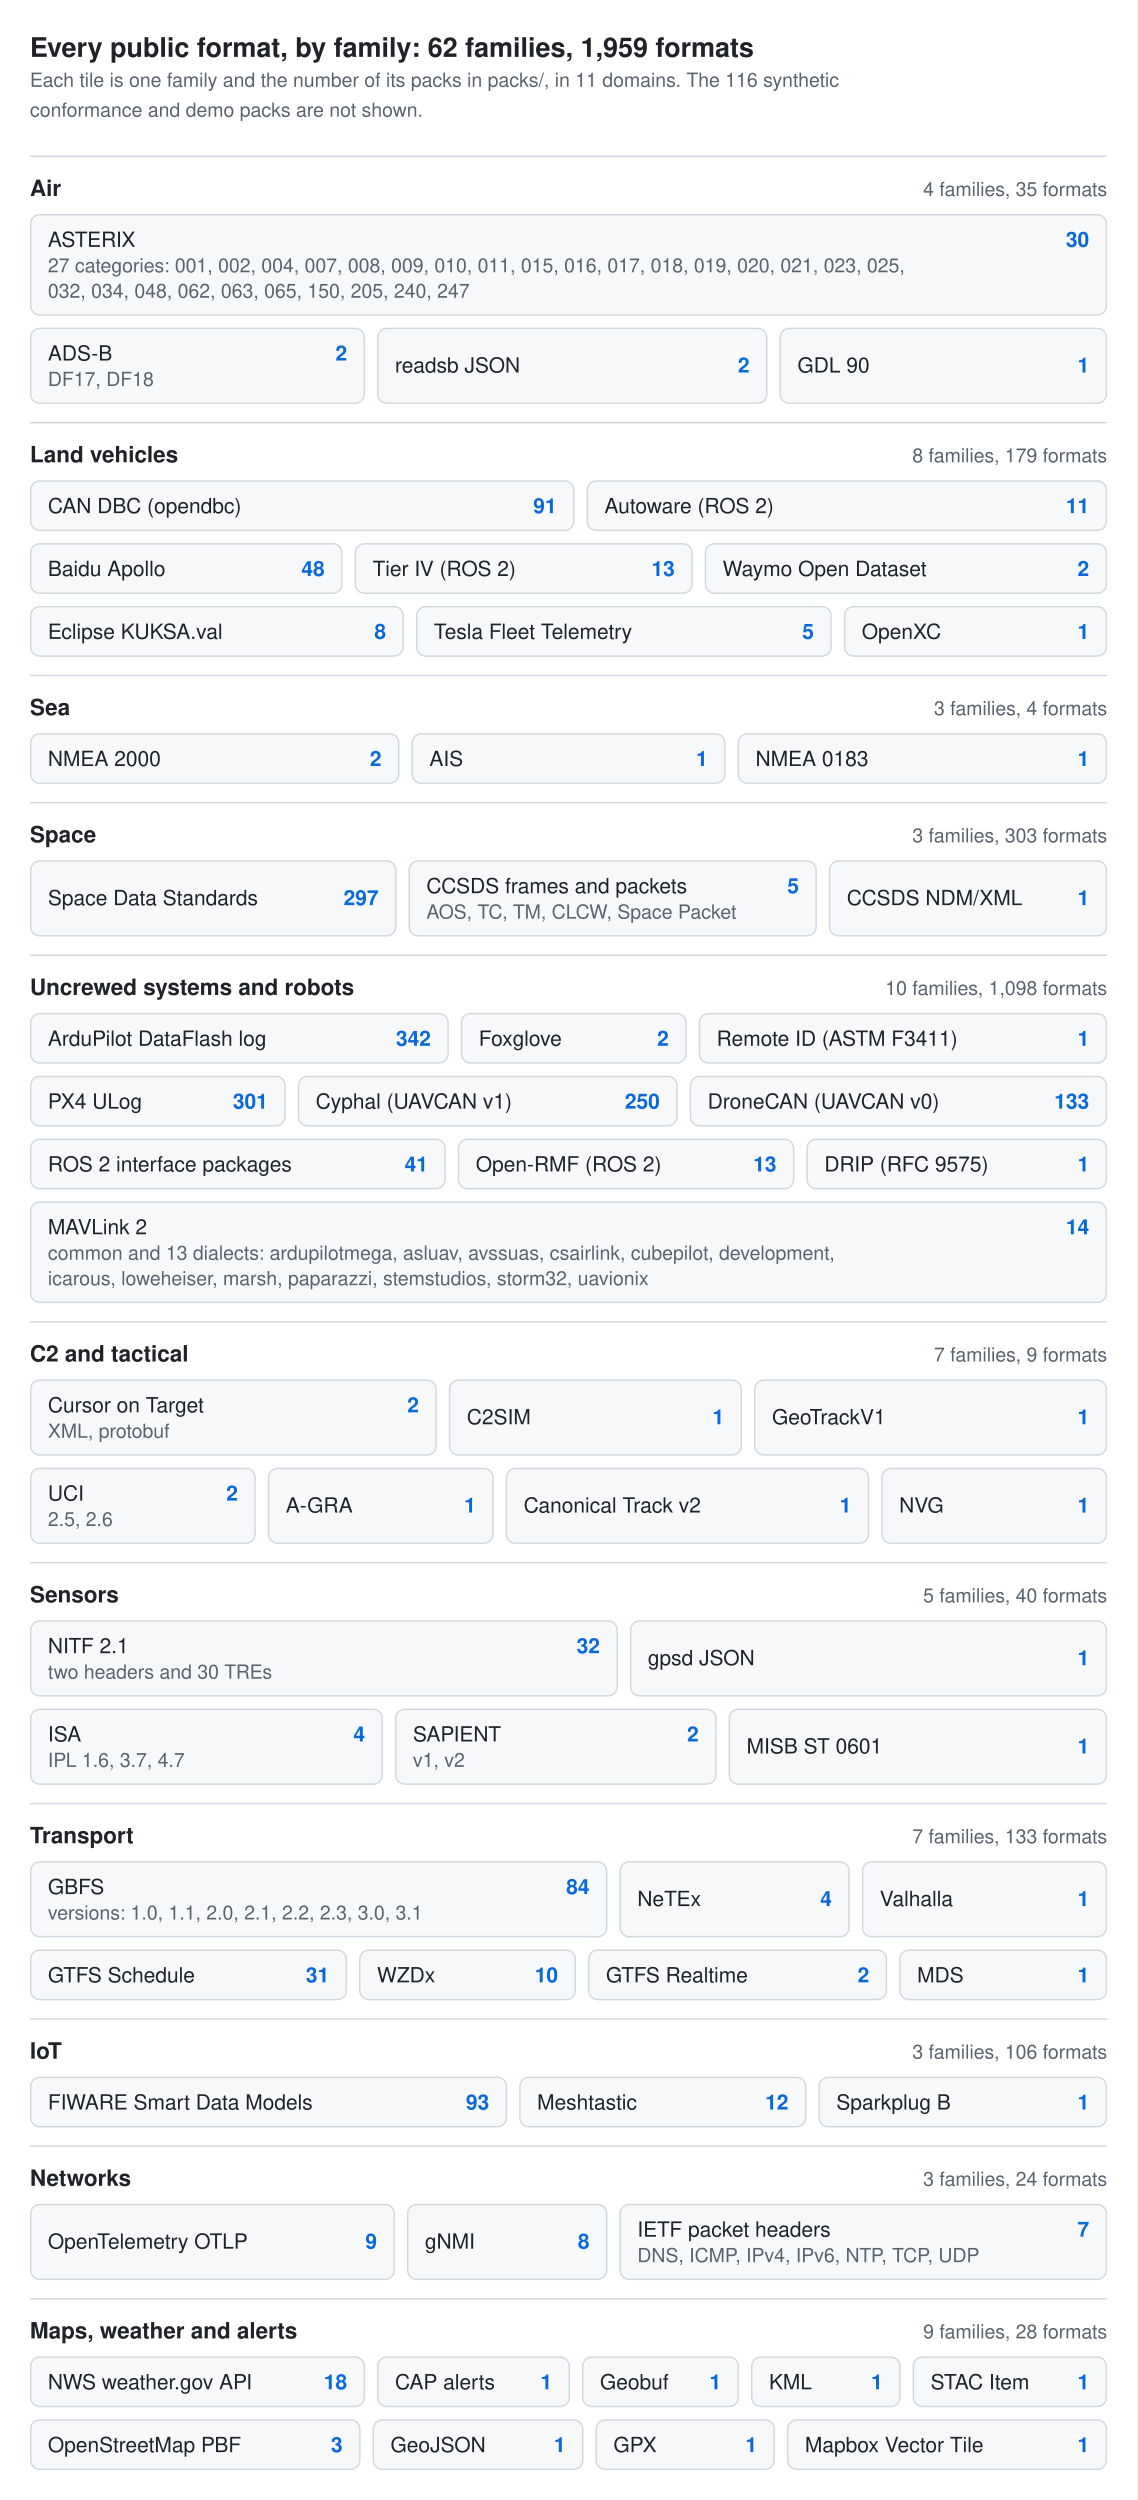
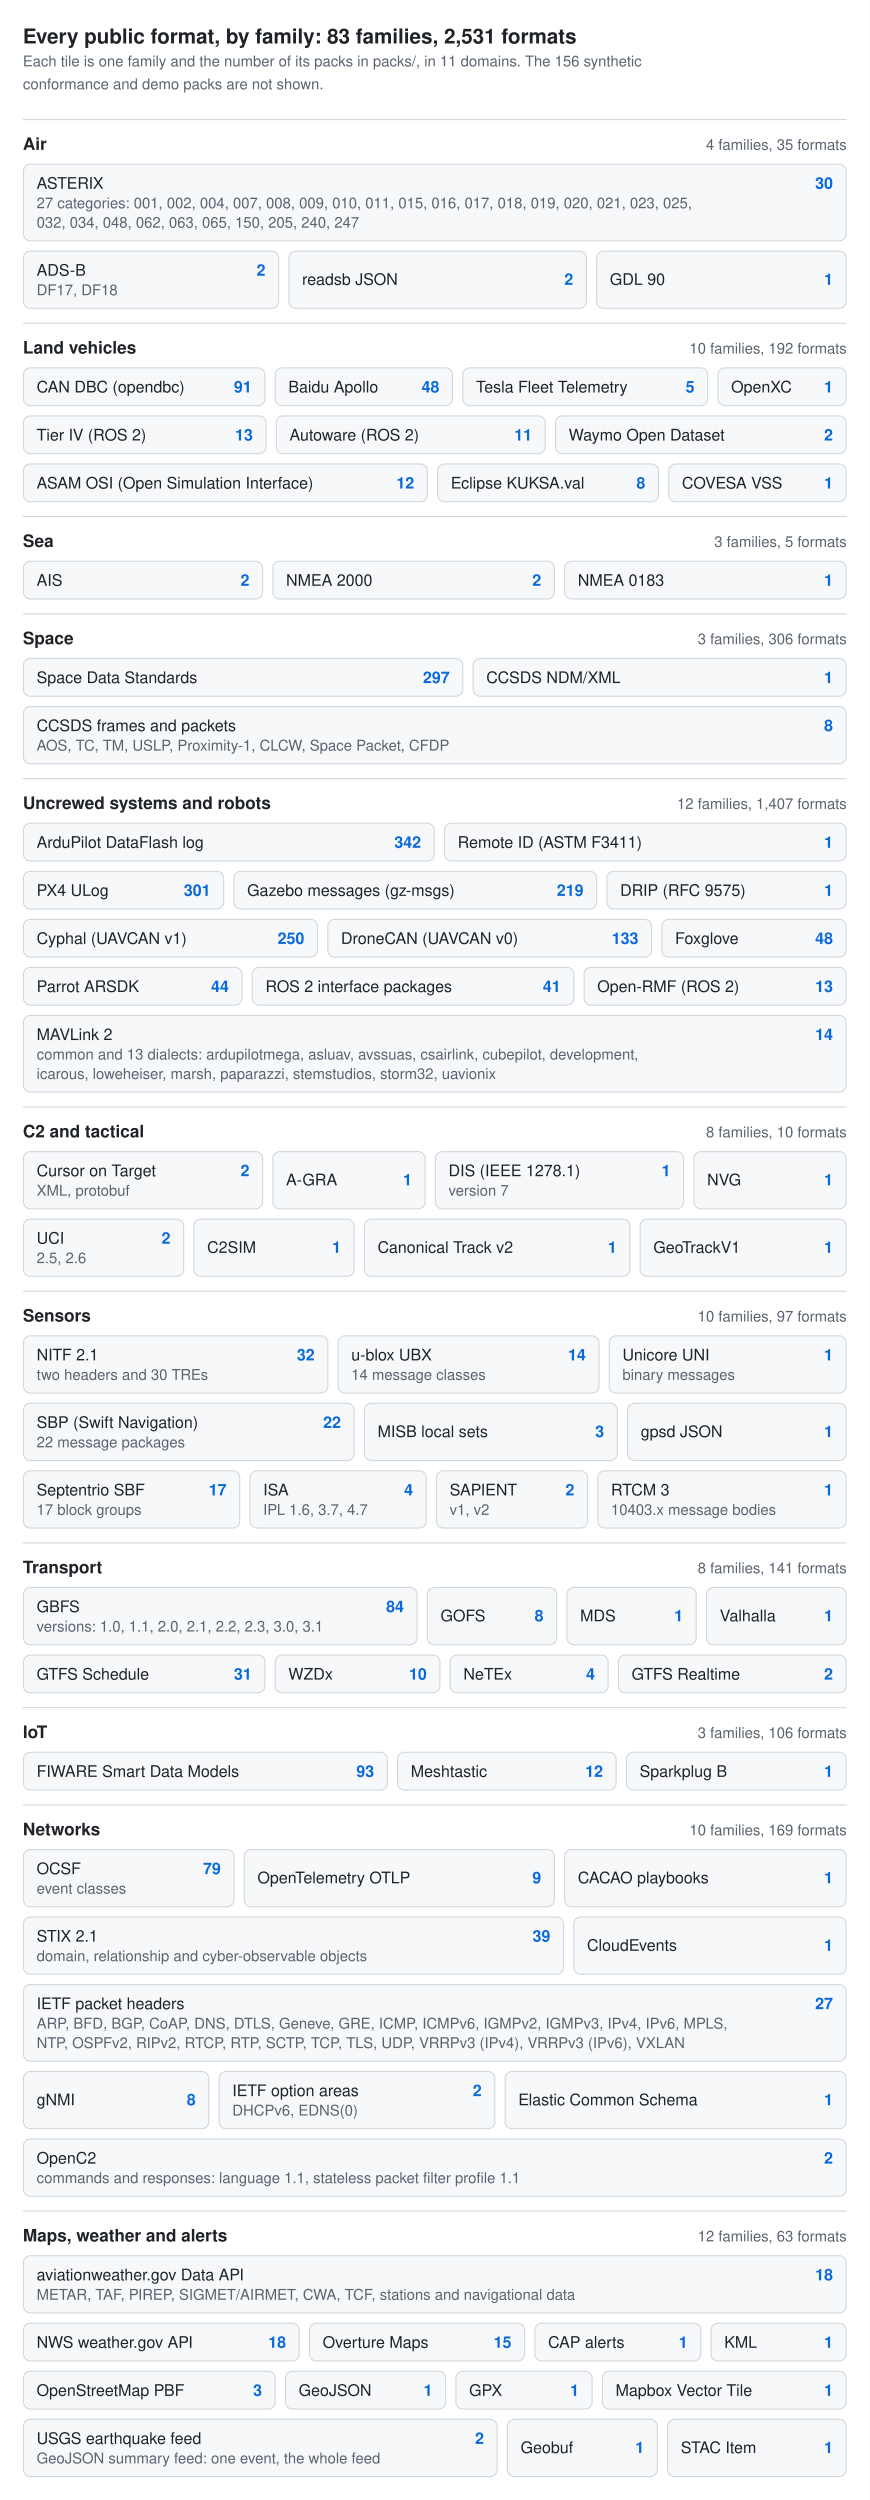
- <svg xmlns="http://www.w3.org/2000/svg" viewBox="0 0 760 1671" width="100%" role="img" aria-labelledby="t d">
+ <svg xmlns="http://www.w3.org/2000/svg" viewBox="0 0 760 2185" width="100%" role="img" aria-labelledby="t d">
  <style>
  .cf-bg{fill:#ffffff} .cf-ink{fill:#1f2328} .cf-quiet{fill:#59636e} .cf-num{fill:#0969da}
  .cf-t{font-family:-apple-system,BlinkMacSystemFont,"Segoe UI",Helvetica,Arial,"Liberation Sans","DejaVu Sans",sans-serif}
  .cf-tile{fill:#f6f8fa;stroke:#d1d9e0;stroke-width:1}
  .cf-rule{fill:#d1d9e0}
</style>
-   <rect x="0" y="0" width="760" height="1671" class="cf-bg" />
-   <text x="20" y="38" class="cf-t cf-ink" font-size="18" font-weight="700" data-role="title">Every public format, by family: 62 families, 1,959 formats</text>
-   <text x="20" y="58" class="cf-t cf-quiet" font-size="13" data-role="note">Each tile is one family and the number of its packs in packs/, in 11 domains. The 116 synthetic</text>
+   <rect x="0" y="0" width="760" height="2185" class="cf-bg" />
+   <text x="20" y="38" class="cf-t cf-ink" font-size="18" font-weight="700" data-role="title">Every public format, by family: 83 families, 2,531 formats</text>
+   <text x="20" y="58" class="cf-t cf-quiet" font-size="13" data-role="note">Each tile is one family and the number of its packs in packs/, in 11 domains. The 156 synthetic</text>
  <text x="20" y="78" class="cf-t cf-quiet" font-size="13" data-role="note">conformance and demo packs are not shown.</text>
  <rect x="20" y="104" width="720" height="1" class="cf-rule" />
  <text x="20" y="131" class="cf-t cf-ink" font-size="15" font-weight="700">Air</text>
  <text x="740" y="131" class="cf-t cf-quiet" font-size="13" text-anchor="end">4 families, 35 formats</text>
  <rect x="20.5" y="143.5" width="719" height="67" rx="6" class="cf-tile" />
  <text x="32" y="165" class="cf-t cf-ink" font-size="14">ASTERIX</text>
  <text x="728" y="165" class="cf-t cf-num" font-size="14" font-weight="700" text-anchor="end">30</text>
  <text x="32" y="182" class="cf-t cf-quiet" font-size="13">27 categories: 001, 002, 004, 007, 008, 009, 010, 011, 015, 016, 017, 018, 019, 020, 021, 023, 025,</text>
  <text x="32" y="199" class="cf-t cf-quiet" font-size="13">032, 034, 048, 062, 063, 065, 150, 205, 240, 247</text>
  <rect x="20.5" y="219.5" width="223" height="50" rx="6" class="cf-tile" />
  <text x="32" y="241" class="cf-t cf-ink" font-size="14">ADS-B</text>
  <text x="232" y="241" class="cf-t cf-num" font-size="14" font-weight="700" text-anchor="end">2</text>
  <text x="32" y="258" class="cf-t cf-quiet" font-size="13">DF17, DF18</text>
  <rect x="252.5" y="219.5" width="260" height="50" rx="6" class="cf-tile" />
  <text x="264" y="249" class="cf-t cf-ink" font-size="14">readsb JSON</text>
  <text x="501" y="249" class="cf-t cf-num" font-size="14" font-weight="700" text-anchor="end">2</text>
  <rect x="521.5" y="219.5" width="218" height="50" rx="6" class="cf-tile" />
  <text x="533" y="249" class="cf-t cf-ink" font-size="14">GDL 90</text>
  <text x="728" y="249" class="cf-t cf-num" font-size="14" font-weight="700" text-anchor="end">1</text>
  <rect x="20" y="282" width="720" height="1" class="cf-rule" />
  <text x="20" y="309" class="cf-t cf-ink" font-size="15" font-weight="700">Land vehicles</text>
-   <text x="740" y="309" class="cf-t cf-quiet" font-size="13" text-anchor="end">8 families, 179 formats</text>
-   <rect x="20.5" y="321.5" width="363" height="33" rx="6" class="cf-tile" />
+   <text x="740" y="309" class="cf-t cf-quiet" font-size="13" text-anchor="end">10 families, 192 formats</text>
+   <rect x="20.5" y="321.5" width="211" height="33" rx="6" class="cf-tile" />
  <text x="32" y="343" class="cf-t cf-ink" font-size="14">CAN DBC (opendbc)</text>
-   <text x="372" y="343" class="cf-t cf-num" font-size="14" font-weight="700" text-anchor="end">91</text>
-   <rect x="392.5" y="321.5" width="347" height="33" rx="6" class="cf-tile" />
-   <text x="404" y="343" class="cf-t cf-ink" font-size="14">Autoware (ROS 2)</text>
-   <text x="728" y="343" class="cf-t cf-num" font-size="14" font-weight="700" text-anchor="end">11</text>
-   <rect x="20.5" y="363.5" width="208" height="33" rx="6" class="cf-tile" />
-   <text x="32" y="385" class="cf-t cf-ink" font-size="14">Baidu Apollo</text>
-   <text x="217" y="385" class="cf-t cf-num" font-size="14" font-weight="700" text-anchor="end">48</text>
-   <rect x="237.5" y="363.5" width="225" height="33" rx="6" class="cf-tile" />
-   <text x="249" y="385" class="cf-t cf-ink" font-size="14">Tier IV (ROS 2)</text>
-   <text x="451" y="385" class="cf-t cf-num" font-size="14" font-weight="700" text-anchor="end">13</text>
-   <rect x="471.5" y="363.5" width="268" height="33" rx="6" class="cf-tile" />
-   <text x="483" y="385" class="cf-t cf-ink" font-size="14">Waymo Open Dataset</text>
+   <text x="220" y="343" class="cf-t cf-num" font-size="14" font-weight="700" text-anchor="end">91</text>
+   <rect x="240.5" y="321.5" width="155" height="33" rx="6" class="cf-tile" />
+   <text x="252" y="343" class="cf-t cf-ink" font-size="14">Baidu Apollo</text>
+   <text x="384" y="343" class="cf-t cf-num" font-size="14" font-weight="700" text-anchor="end">48</text>
+   <rect x="404.5" y="321.5" width="214" height="33" rx="6" class="cf-tile" />
+   <text x="416" y="343" class="cf-t cf-ink" font-size="14">Tesla Fleet Telemetry</text>
+   <text x="607" y="343" class="cf-t cf-num" font-size="14" font-weight="700" text-anchor="end">5</text>
+   <rect x="627.5" y="321.5" width="112" height="33" rx="6" class="cf-tile" />
+   <text x="639" y="343" class="cf-t cf-ink" font-size="14">OpenXC</text>
+   <text x="728" y="343" class="cf-t cf-num" font-size="14" font-weight="700" text-anchor="end">1</text>
+   <rect x="20.5" y="363.5" width="212" height="33" rx="6" class="cf-tile" />
+   <text x="32" y="385" class="cf-t cf-ink" font-size="14">Tier IV (ROS 2)</text>
+   <text x="221" y="385" class="cf-t cf-num" font-size="14" font-weight="700" text-anchor="end">13</text>
+   <rect x="241.5" y="363.5" width="235" height="33" rx="6" class="cf-tile" />
+   <text x="253" y="385" class="cf-t cf-ink" font-size="14">Autoware (ROS 2)</text>
+   <text x="465" y="385" class="cf-t cf-num" font-size="14" font-weight="700" text-anchor="end">11</text>
+   <rect x="485.5" y="363.5" width="254" height="33" rx="6" class="cf-tile" />
+   <text x="497" y="385" class="cf-t cf-ink" font-size="14">Waymo Open Dataset</text>
  <text x="728" y="385" class="cf-t cf-num" font-size="14" font-weight="700" text-anchor="end">2</text>
-   <rect x="20.5" y="405.5" width="249" height="33" rx="6" class="cf-tile" />
-   <text x="32" y="427" class="cf-t cf-ink" font-size="14">Eclipse KUKSA.val</text>
-   <text x="258" y="427" class="cf-t cf-num" font-size="14" font-weight="700" text-anchor="end">8</text>
-   <rect x="278.5" y="405.5" width="277" height="33" rx="6" class="cf-tile" />
-   <text x="290" y="427" class="cf-t cf-ink" font-size="14">Tesla Fleet Telemetry</text>
-   <text x="544" y="427" class="cf-t cf-num" font-size="14" font-weight="700" text-anchor="end">5</text>
-   <rect x="564.5" y="405.5" width="175" height="33" rx="6" class="cf-tile" />
-   <text x="576" y="427" class="cf-t cf-ink" font-size="14">OpenXC</text>
+   <rect x="20.5" y="405.5" width="353" height="33" rx="6" class="cf-tile" />
+   <text x="32" y="427" class="cf-t cf-ink" font-size="14">ASAM OSI (Open Simulation Interface)</text>
+   <text x="362" y="427" class="cf-t cf-num" font-size="14" font-weight="700" text-anchor="end">12</text>
+   <rect x="382.5" y="405.5" width="193" height="33" rx="6" class="cf-tile" />
+   <text x="394" y="427" class="cf-t cf-ink" font-size="14">Eclipse KUKSA.val</text>
+   <text x="564" y="427" class="cf-t cf-num" font-size="14" font-weight="700" text-anchor="end">8</text>
+   <rect x="584.5" y="405.5" width="155" height="33" rx="6" class="cf-tile" />
+   <text x="596" y="427" class="cf-t cf-ink" font-size="14">COVESA VSS</text>
  <text x="728" y="427" class="cf-t cf-num" font-size="14" font-weight="700" text-anchor="end">1</text>
  <rect x="20" y="451" width="720" height="1" class="cf-rule" />
  <text x="20" y="478" class="cf-t cf-ink" font-size="15" font-weight="700">Sea</text>
-   <text x="740" y="478" class="cf-t cf-quiet" font-size="13" text-anchor="end">3 families, 4 formats</text>
-   <rect x="20.5" y="490.5" width="246" height="33" rx="6" class="cf-tile" />
-   <text x="32" y="512" class="cf-t cf-ink" font-size="14">NMEA 2000</text>
-   <text x="255" y="512" class="cf-t cf-num" font-size="14" font-weight="700" text-anchor="end">2</text>
-   <rect x="275.5" y="490.5" width="209" height="33" rx="6" class="cf-tile" />
-   <text x="287" y="512" class="cf-t cf-ink" font-size="14">AIS</text>
-   <text x="473" y="512" class="cf-t cf-num" font-size="14" font-weight="700" text-anchor="end">1</text>
+   <text x="740" y="478" class="cf-t cf-quiet" font-size="13" text-anchor="end">3 families, 5 formats</text>
+   <rect x="20.5" y="490.5" width="209" height="33" rx="6" class="cf-tile" />
+   <text x="32" y="512" class="cf-t cf-ink" font-size="14">AIS</text>
+   <text x="218" y="512" class="cf-t cf-num" font-size="14" font-weight="700" text-anchor="end">2</text>
+   <rect x="238.5" y="490.5" width="246" height="33" rx="6" class="cf-tile" />
+   <text x="250" y="512" class="cf-t cf-ink" font-size="14">NMEA 2000</text>
+   <text x="473" y="512" class="cf-t cf-num" font-size="14" font-weight="700" text-anchor="end">2</text>
  <rect x="493.5" y="490.5" width="246" height="33" rx="6" class="cf-tile" />
  <text x="505" y="512" class="cf-t cf-ink" font-size="14">NMEA 0183</text>
  <text x="728" y="512" class="cf-t cf-num" font-size="14" font-weight="700" text-anchor="end">1</text>
  <rect x="20" y="536" width="720" height="1" class="cf-rule" />
  <text x="20" y="563" class="cf-t cf-ink" font-size="15" font-weight="700">Space</text>
-   <text x="740" y="563" class="cf-t cf-quiet" font-size="13" text-anchor="end">3 families, 303 formats</text>
-   <rect x="20.5" y="575.5" width="244" height="50" rx="6" class="cf-tile" />
-   <text x="32" y="605" class="cf-t cf-ink" font-size="14">Space Data Standards</text>
-   <text x="253" y="605" class="cf-t cf-num" font-size="14" font-weight="700" text-anchor="end">297</text>
-   <rect x="273.5" y="575.5" width="272" height="50" rx="6" class="cf-tile" />
-   <text x="285" y="597" class="cf-t cf-ink" font-size="14">CCSDS frames and packets</text>
-   <text x="534" y="597" class="cf-t cf-num" font-size="14" font-weight="700" text-anchor="end">5</text>
-   <text x="285" y="614" class="cf-t cf-quiet" font-size="13">AOS, TC, TM, CLCW, Space Packet</text>
-   <rect x="554.5" y="575.5" width="185" height="50" rx="6" class="cf-tile" />
-   <text x="566" y="605" class="cf-t cf-ink" font-size="14">CCSDS NDM/XML</text>
-   <text x="728" y="605" class="cf-t cf-num" font-size="14" font-weight="700" text-anchor="end">1</text>
-   <rect x="20" y="638" width="720" height="1" class="cf-rule" />
-   <text x="20" y="665" class="cf-t cf-ink" font-size="15" font-weight="700">Uncrewed systems and robots</text>
-   <text x="740" y="665" class="cf-t cf-quiet" font-size="13" text-anchor="end">10 families, 1,098 formats</text>
-   <rect x="20.5" y="677.5" width="279" height="33" rx="6" class="cf-tile" />
-   <text x="32" y="699" class="cf-t cf-ink" font-size="14">ArduPilot DataFlash log</text>
-   <text x="288" y="699" class="cf-t cf-num" font-size="14" font-weight="700" text-anchor="end">342</text>
-   <rect x="308.5" y="677.5" width="150" height="33" rx="6" class="cf-tile" />
-   <text x="320" y="699" class="cf-t cf-ink" font-size="14">Foxglove</text>
-   <text x="447" y="699" class="cf-t cf-num" font-size="14" font-weight="700" text-anchor="end">2</text>
-   <rect x="467.5" y="677.5" width="272" height="33" rx="6" class="cf-tile" />
-   <text x="479" y="699" class="cf-t cf-ink" font-size="14">Remote ID (ASTM F3411)</text>
-   <text x="728" y="699" class="cf-t cf-num" font-size="14" font-weight="700" text-anchor="end">1</text>
-   <rect x="20.5" y="719.5" width="170" height="33" rx="6" class="cf-tile" />
-   <text x="32" y="741" class="cf-t cf-ink" font-size="14">PX4 ULog</text>
-   <text x="179" y="741" class="cf-t cf-num" font-size="14" font-weight="700" text-anchor="end">301</text>
-   <rect x="199.5" y="719.5" width="253" height="33" rx="6" class="cf-tile" />
-   <text x="211" y="741" class="cf-t cf-ink" font-size="14">Cyphal (UAVCAN v1)</text>
-   <text x="441" y="741" class="cf-t cf-num" font-size="14" font-weight="700" text-anchor="end">250</text>
-   <rect x="461.5" y="719.5" width="278" height="33" rx="6" class="cf-tile" />
-   <text x="473" y="741" class="cf-t cf-ink" font-size="14">DroneCAN (UAVCAN v0)</text>
-   <text x="728" y="741" class="cf-t cf-num" font-size="14" font-weight="700" text-anchor="end">133</text>
-   <rect x="20.5" y="761.5" width="277" height="33" rx="6" class="cf-tile" />
-   <text x="32" y="783" class="cf-t cf-ink" font-size="14">ROS 2 interface packages</text>
-   <text x="286" y="783" class="cf-t cf-num" font-size="14" font-weight="700" text-anchor="end">41</text>
-   <rect x="306.5" y="761.5" width="224" height="33" rx="6" class="cf-tile" />
-   <text x="318" y="783" class="cf-t cf-ink" font-size="14">Open-RMF (ROS 2)</text>
-   <text x="519" y="783" class="cf-t cf-num" font-size="14" font-weight="700" text-anchor="end">13</text>
-   <rect x="539.5" y="761.5" width="200" height="33" rx="6" class="cf-tile" />
-   <text x="551" y="783" class="cf-t cf-ink" font-size="14">DRIP (RFC 9575)</text>
+   <text x="740" y="563" class="cf-t cf-quiet" font-size="13" text-anchor="end">3 families, 306 formats</text>
+   <rect x="20.5" y="575.5" width="384" height="33" rx="6" class="cf-tile" />
+   <text x="32" y="597" class="cf-t cf-ink" font-size="14">Space Data Standards</text>
+   <text x="393" y="597" class="cf-t cf-num" font-size="14" font-weight="700" text-anchor="end">297</text>
+   <rect x="413.5" y="575.5" width="326" height="33" rx="6" class="cf-tile" />
+   <text x="425" y="597" class="cf-t cf-ink" font-size="14">CCSDS NDM/XML</text>
+   <text x="728" y="597" class="cf-t cf-num" font-size="14" font-weight="700" text-anchor="end">1</text>
+   <rect x="20.5" y="617.5" width="719" height="50" rx="6" class="cf-tile" />
+   <text x="32" y="639" class="cf-t cf-ink" font-size="14">CCSDS frames and packets</text>
+   <text x="728" y="639" class="cf-t cf-num" font-size="14" font-weight="700" text-anchor="end">8</text>
+   <text x="32" y="656" class="cf-t cf-quiet" font-size="13">AOS, TC, TM, USLP, Proximity-1, CLCW, Space Packet, CFDP</text>
+   <rect x="20" y="680" width="720" height="1" class="cf-rule" />
+   <text x="20" y="707" class="cf-t cf-ink" font-size="15" font-weight="700">Uncrewed systems and robots</text>
+   <text x="740" y="707" class="cf-t cf-quiet" font-size="13" text-anchor="end">12 families, 1,407 formats</text>
+   <rect x="20.5" y="719.5" width="359" height="33" rx="6" class="cf-tile" />
+   <text x="32" y="741" class="cf-t cf-ink" font-size="14">ArduPilot DataFlash log</text>
+   <text x="368" y="741" class="cf-t cf-num" font-size="14" font-weight="700" text-anchor="end">342</text>
+   <rect x="388.5" y="719.5" width="351" height="33" rx="6" class="cf-tile" />
+   <text x="400" y="741" class="cf-t cf-ink" font-size="14">Remote ID (ASTM F3411)</text>
+   <text x="728" y="741" class="cf-t cf-num" font-size="14" font-weight="700" text-anchor="end">1</text>
+   <rect x="20.5" y="761.5" width="175" height="33" rx="6" class="cf-tile" />
+   <text x="32" y="783" class="cf-t cf-ink" font-size="14">PX4 ULog</text>
+   <text x="184" y="783" class="cf-t cf-num" font-size="14" font-weight="700" text-anchor="end">301</text>
+   <rect x="204.5" y="761.5" width="317" height="33" rx="6" class="cf-tile" />
+   <text x="216" y="783" class="cf-t cf-ink" font-size="14">Gazebo messages (gz-msgs)</text>
+   <text x="510" y="783" class="cf-t cf-num" font-size="14" font-weight="700" text-anchor="end">219</text>
+   <rect x="530.5" y="761.5" width="209" height="33" rx="6" class="cf-tile" />
+   <text x="542" y="783" class="cf-t cf-ink" font-size="14">DRIP (RFC 9575)</text>
  <text x="728" y="783" class="cf-t cf-num" font-size="14" font-weight="700" text-anchor="end">1</text>
-   <rect x="20.5" y="803.5" width="719" height="67" rx="6" class="cf-tile" />
-   <text x="32" y="825" class="cf-t cf-ink" font-size="14">MAVLink 2</text>
-   <text x="728" y="825" class="cf-t cf-num" font-size="14" font-weight="700" text-anchor="end">14</text>
-   <text x="32" y="842" class="cf-t cf-quiet" font-size="13">common and 13 dialects: ardupilotmega, asluav, avssuas, csairlink, cubepilot, development,</text>
-   <text x="32" y="859" class="cf-t cf-quiet" font-size="13">icarous, loweheiser, marsh, paparazzi, stemstudios, storm32, uavionix</text>
-   <rect x="20" y="883" width="720" height="1" class="cf-rule" />
-   <text x="20" y="910" class="cf-t cf-ink" font-size="15" font-weight="700">C2 and tactical</text>
-   <text x="740" y="910" class="cf-t cf-quiet" font-size="13" text-anchor="end">7 families, 9 formats</text>
-   <rect x="20.5" y="922.5" width="271" height="50" rx="6" class="cf-tile" />
-   <text x="32" y="944" class="cf-t cf-ink" font-size="14">Cursor on Target</text>
-   <text x="280" y="944" class="cf-t cf-num" font-size="14" font-weight="700" text-anchor="end">2</text>
-   <text x="32" y="961" class="cf-t cf-quiet" font-size="13">XML, protobuf</text>
-   <rect x="300.5" y="922.5" width="195" height="50" rx="6" class="cf-tile" />
-   <text x="312" y="952" class="cf-t cf-ink" font-size="14">C2SIM</text>
-   <text x="484" y="952" class="cf-t cf-num" font-size="14" font-weight="700" text-anchor="end">1</text>
-   <rect x="504.5" y="922.5" width="235" height="50" rx="6" class="cf-tile" />
-   <text x="516" y="952" class="cf-t cf-ink" font-size="14">GeoTrackV1</text>
-   <text x="728" y="952" class="cf-t cf-num" font-size="14" font-weight="700" text-anchor="end">1</text>
-   <rect x="20.5" y="981.5" width="150" height="50" rx="6" class="cf-tile" />
-   <text x="32" y="1003" class="cf-t cf-ink" font-size="14">UCI</text>
-   <text x="159" y="1003" class="cf-t cf-num" font-size="14" font-weight="700" text-anchor="end">2</text>
-   <text x="32" y="1020" class="cf-t cf-quiet" font-size="13">2.5, 2.6</text>
-   <rect x="179.5" y="981.5" width="150" height="50" rx="6" class="cf-tile" />
-   <text x="191" y="1011" class="cf-t cf-ink" font-size="14">A-GRA</text>
-   <text x="318" y="1011" class="cf-t cf-num" font-size="14" font-weight="700" text-anchor="end">1</text>
-   <rect x="338.5" y="981.5" width="242" height="50" rx="6" class="cf-tile" />
-   <text x="350" y="1011" class="cf-t cf-ink" font-size="14">Canonical Track v2</text>
-   <text x="569" y="1011" class="cf-t cf-num" font-size="14" font-weight="700" text-anchor="end">1</text>
-   <rect x="589.5" y="981.5" width="150" height="50" rx="6" class="cf-tile" />
-   <text x="601" y="1011" class="cf-t cf-ink" font-size="14">NVG</text>
-   <text x="728" y="1011" class="cf-t cf-num" font-size="14" font-weight="700" text-anchor="end">1</text>
-   <rect x="20" y="1044" width="720" height="1" class="cf-rule" />
-   <text x="20" y="1071" class="cf-t cf-ink" font-size="15" font-weight="700">Sensors</text>
-   <text x="740" y="1071" class="cf-t cf-quiet" font-size="13" text-anchor="end">5 families, 40 formats</text>
-   <rect x="20.5" y="1083.5" width="392" height="50" rx="6" class="cf-tile" />
-   <text x="32" y="1105" class="cf-t cf-ink" font-size="14">NITF 2.1</text>
-   <text x="401" y="1105" class="cf-t cf-num" font-size="14" font-weight="700" text-anchor="end">32</text>
-   <text x="32" y="1122" class="cf-t cf-quiet" font-size="13">two headers and 30 TREs</text>
-   <rect x="421.5" y="1083.5" width="318" height="50" rx="6" class="cf-tile" />
-   <text x="433" y="1113" class="cf-t cf-ink" font-size="14">gpsd JSON</text>
-   <text x="728" y="1113" class="cf-t cf-num" font-size="14" font-weight="700" text-anchor="end">1</text>
-   <rect x="20.5" y="1142.5" width="235" height="50" rx="6" class="cf-tile" />
-   <text x="32" y="1164" class="cf-t cf-ink" font-size="14">ISA</text>
-   <text x="244" y="1164" class="cf-t cf-num" font-size="14" font-weight="700" text-anchor="end">4</text>
-   <text x="32" y="1181" class="cf-t cf-quiet" font-size="13">IPL 1.6, 3.7, 4.7</text>
-   <rect x="264.5" y="1142.5" width="214" height="50" rx="6" class="cf-tile" />
-   <text x="276" y="1164" class="cf-t cf-ink" font-size="14">SAPIENT</text>
-   <text x="467" y="1164" class="cf-t cf-num" font-size="14" font-weight="700" text-anchor="end">2</text>
-   <text x="276" y="1181" class="cf-t cf-quiet" font-size="13">v1, v2</text>
-   <rect x="487.5" y="1142.5" width="252" height="50" rx="6" class="cf-tile" />
-   <text x="499" y="1172" class="cf-t cf-ink" font-size="14">MISB ST 0601</text>
-   <text x="728" y="1172" class="cf-t cf-num" font-size="14" font-weight="700" text-anchor="end">1</text>
-   <rect x="20" y="1205" width="720" height="1" class="cf-rule" />
-   <text x="20" y="1232" class="cf-t cf-ink" font-size="15" font-weight="700">Transport</text>
-   <text x="740" y="1232" class="cf-t cf-quiet" font-size="13" text-anchor="end">7 families, 133 formats</text>
-   <rect x="20.5" y="1244.5" width="385" height="50" rx="6" class="cf-tile" />
-   <text x="32" y="1266" class="cf-t cf-ink" font-size="14">GBFS</text>
-   <text x="394" y="1266" class="cf-t cf-num" font-size="14" font-weight="700" text-anchor="end">84</text>
-   <text x="32" y="1283" class="cf-t cf-quiet" font-size="13">versions: 1.0, 1.1, 2.0, 2.1, 2.2, 2.3, 3.0, 3.1</text>
-   <rect x="414.5" y="1244.5" width="153" height="50" rx="6" class="cf-tile" />
-   <text x="426" y="1274" class="cf-t cf-ink" font-size="14">NeTEx</text>
-   <text x="556" y="1274" class="cf-t cf-num" font-size="14" font-weight="700" text-anchor="end">4</text>
-   <rect x="576.5" y="1244.5" width="163" height="50" rx="6" class="cf-tile" />
-   <text x="588" y="1274" class="cf-t cf-ink" font-size="14">Valhalla</text>
-   <text x="728" y="1274" class="cf-t cf-num" font-size="14" font-weight="700" text-anchor="end">1</text>
-   <rect x="20.5" y="1303.5" width="211" height="33" rx="6" class="cf-tile" />
-   <text x="32" y="1325" class="cf-t cf-ink" font-size="14">GTFS Schedule</text>
-   <text x="220" y="1325" class="cf-t cf-num" font-size="14" font-weight="700" text-anchor="end">31</text>
-   <rect x="240.5" y="1303.5" width="144" height="33" rx="6" class="cf-tile" />
-   <text x="252" y="1325" class="cf-t cf-ink" font-size="14">WZDx</text>
-   <text x="373" y="1325" class="cf-t cf-num" font-size="14" font-weight="700" text-anchor="end">10</text>
-   <rect x="393.5" y="1303.5" width="199" height="33" rx="6" class="cf-tile" />
-   <text x="405" y="1325" class="cf-t cf-ink" font-size="14">GTFS Realtime</text>
-   <text x="581" y="1325" class="cf-t cf-num" font-size="14" font-weight="700" text-anchor="end">2</text>
-   <rect x="601.5" y="1303.5" width="138" height="33" rx="6" class="cf-tile" />
-   <text x="613" y="1325" class="cf-t cf-ink" font-size="14">MDS</text>
-   <text x="728" y="1325" class="cf-t cf-num" font-size="14" font-weight="700" text-anchor="end">1</text>
-   <rect x="20" y="1349" width="720" height="1" class="cf-rule" />
-   <text x="20" y="1376" class="cf-t cf-ink" font-size="15" font-weight="700">IoT</text>
-   <text x="740" y="1376" class="cf-t cf-quiet" font-size="13" text-anchor="end">3 families, 106 formats</text>
-   <rect x="20.5" y="1388.5" width="318" height="33" rx="6" class="cf-tile" />
-   <text x="32" y="1410" class="cf-t cf-ink" font-size="14">FIWARE Smart Data Models</text>
-   <text x="327" y="1410" class="cf-t cf-num" font-size="14" font-weight="700" text-anchor="end">93</text>
-   <rect x="347.5" y="1388.5" width="191" height="33" rx="6" class="cf-tile" />
-   <text x="359" y="1410" class="cf-t cf-ink" font-size="14">Meshtastic</text>
-   <text x="527" y="1410" class="cf-t cf-num" font-size="14" font-weight="700" text-anchor="end">12</text>
-   <rect x="547.5" y="1388.5" width="192" height="33" rx="6" class="cf-tile" />
-   <text x="559" y="1410" class="cf-t cf-ink" font-size="14">Sparkplug B</text>
-   <text x="728" y="1410" class="cf-t cf-num" font-size="14" font-weight="700" text-anchor="end">1</text>
-   <rect x="20" y="1434" width="720" height="1" class="cf-rule" />
-   <text x="20" y="1461" class="cf-t cf-ink" font-size="15" font-weight="700">Networks</text>
-   <text x="740" y="1461" class="cf-t cf-quiet" font-size="13" text-anchor="end">3 families, 24 formats</text>
-   <rect x="20.5" y="1473.5" width="243" height="50" rx="6" class="cf-tile" />
-   <text x="32" y="1503" class="cf-t cf-ink" font-size="14">OpenTelemetry OTLP</text>
-   <text x="252" y="1503" class="cf-t cf-num" font-size="14" font-weight="700" text-anchor="end">9</text>
-   <rect x="272.5" y="1473.5" width="133" height="50" rx="6" class="cf-tile" />
-   <text x="284" y="1503" class="cf-t cf-ink" font-size="14">gNMI</text>
-   <text x="394" y="1503" class="cf-t cf-num" font-size="14" font-weight="700" text-anchor="end">8</text>
-   <rect x="414.5" y="1473.5" width="325" height="50" rx="6" class="cf-tile" />
-   <text x="426" y="1495" class="cf-t cf-ink" font-size="14">IETF packet headers</text>
-   <text x="728" y="1495" class="cf-t cf-num" font-size="14" font-weight="700" text-anchor="end">7</text>
-   <text x="426" y="1512" class="cf-t cf-quiet" font-size="13">DNS, ICMP, IPv4, IPv6, NTP, TCP, UDP</text>
-   <rect x="20" y="1536" width="720" height="1" class="cf-rule" />
-   <text x="20" y="1563" class="cf-t cf-ink" font-size="15" font-weight="700">Maps, weather and alerts</text>
-   <text x="740" y="1563" class="cf-t cf-quiet" font-size="13" text-anchor="end">9 families, 28 formats</text>
-   <rect x="20.5" y="1575.5" width="223" height="33" rx="6" class="cf-tile" />
-   <text x="32" y="1597" class="cf-t cf-ink" font-size="14">NWS weather.gov API</text>
-   <text x="232" y="1597" class="cf-t cf-num" font-size="14" font-weight="700" text-anchor="end">18</text>
-   <rect x="252.5" y="1575.5" width="128" height="33" rx="6" class="cf-tile" />
-   <text x="264" y="1597" class="cf-t cf-ink" font-size="14">CAP alerts</text>
-   <text x="369" y="1597" class="cf-t cf-num" font-size="14" font-weight="700" text-anchor="end">1</text>
-   <rect x="389.5" y="1575.5" width="104" height="33" rx="6" class="cf-tile" />
-   <text x="401" y="1597" class="cf-t cf-ink" font-size="14">Geobuf</text>
-   <text x="482" y="1597" class="cf-t cf-num" font-size="14" font-weight="700" text-anchor="end">1</text>
-   <rect x="502.5" y="1575.5" width="99" height="33" rx="6" class="cf-tile" />
-   <text x="514" y="1597" class="cf-t cf-ink" font-size="14">KML</text>
-   <text x="590" y="1597" class="cf-t cf-num" font-size="14" font-weight="700" text-anchor="end">1</text>
-   <rect x="610.5" y="1575.5" width="129" height="33" rx="6" class="cf-tile" />
-   <text x="622" y="1597" class="cf-t cf-ink" font-size="14">STAC Item</text>
-   <text x="728" y="1597" class="cf-t cf-num" font-size="14" font-weight="700" text-anchor="end">1</text>
-   <rect x="20.5" y="1617.5" width="220" height="33" rx="6" class="cf-tile" />
-   <text x="32" y="1639" class="cf-t cf-ink" font-size="14">OpenStreetMap PBF</text>
-   <text x="229" y="1639" class="cf-t cf-num" font-size="14" font-weight="700" text-anchor="end">3</text>
-   <rect x="249.5" y="1617.5" width="140" height="33" rx="6" class="cf-tile" />
-   <text x="261" y="1639" class="cf-t cf-ink" font-size="14">GeoJSON</text>
-   <text x="378" y="1639" class="cf-t cf-num" font-size="14" font-weight="700" text-anchor="end">1</text>
-   <rect x="398.5" y="1617.5" width="119" height="33" rx="6" class="cf-tile" />
-   <text x="410" y="1639" class="cf-t cf-ink" font-size="14">GPX</text>
-   <text x="506" y="1639" class="cf-t cf-num" font-size="14" font-weight="700" text-anchor="end">1</text>
-   <rect x="526.5" y="1617.5" width="213" height="33" rx="6" class="cf-tile" />
-   <text x="538" y="1639" class="cf-t cf-ink" font-size="14">Mapbox Vector Tile</text>
-   <text x="728" y="1639" class="cf-t cf-num" font-size="14" font-weight="700" text-anchor="end">1</text>
+   <rect x="20.5" y="803.5" width="257" height="33" rx="6" class="cf-tile" />
+   <text x="32" y="825" class="cf-t cf-ink" font-size="14">Cyphal (UAVCAN v1)</text>
+   <text x="266" y="825" class="cf-t cf-num" font-size="14" font-weight="700" text-anchor="end">250</text>
+   <rect x="286.5" y="803.5" width="283" height="33" rx="6" class="cf-tile" />
+   <text x="298" y="825" class="cf-t cf-ink" font-size="14">DroneCAN (UAVCAN v0)</text>
+   <text x="558" y="825" class="cf-t cf-num" font-size="14" font-weight="700" text-anchor="end">133</text>
+   <rect x="578.5" y="803.5" width="161" height="33" rx="6" class="cf-tile" />
+   <text x="590" y="825" class="cf-t cf-ink" font-size="14">Foxglove</text>
+   <text x="728" y="825" class="cf-t cf-num" font-size="14" font-weight="700" text-anchor="end">48</text>
+   <rect x="20.5" y="845.5" width="191" height="33" rx="6" class="cf-tile" />
+   <text x="32" y="867" class="cf-t cf-ink" font-size="14">Parrot ARSDK</text>
+   <text x="200" y="867" class="cf-t cf-num" font-size="14" font-weight="700" text-anchor="end">44</text>
+   <rect x="220.5" y="845.5" width="281" height="33" rx="6" class="cf-tile" />
+   <text x="232" y="867" class="cf-t cf-ink" font-size="14">ROS 2 interface packages</text>
+   <text x="490" y="867" class="cf-t cf-num" font-size="14" font-weight="700" text-anchor="end">41</text>
+   <rect x="510.5" y="845.5" width="229" height="33" rx="6" class="cf-tile" />
+   <text x="522" y="867" class="cf-t cf-ink" font-size="14">Open-RMF (ROS 2)</text>
+   <text x="728" y="867" class="cf-t cf-num" font-size="14" font-weight="700" text-anchor="end">13</text>
+   <rect x="20.5" y="887.5" width="719" height="67" rx="6" class="cf-tile" />
+   <text x="32" y="909" class="cf-t cf-ink" font-size="14">MAVLink 2</text>
+   <text x="728" y="909" class="cf-t cf-num" font-size="14" font-weight="700" text-anchor="end">14</text>
+   <text x="32" y="926" class="cf-t cf-quiet" font-size="13">common and 13 dialects: ardupilotmega, asluav, avssuas, csairlink, cubepilot, development,</text>
+   <text x="32" y="943" class="cf-t cf-quiet" font-size="13">icarous, loweheiser, marsh, paparazzi, stemstudios, storm32, uavionix</text>
+   <rect x="20" y="967" width="720" height="1" class="cf-rule" />
+   <text x="20" y="994" class="cf-t cf-ink" font-size="15" font-weight="700">C2 and tactical</text>
+   <text x="740" y="994" class="cf-t cf-quiet" font-size="13" text-anchor="end">8 families, 10 formats</text>
+   <rect x="20.5" y="1006.5" width="209" height="50" rx="6" class="cf-tile" />
+   <text x="32" y="1028" class="cf-t cf-ink" font-size="14">Cursor on Target</text>
+   <text x="218" y="1028" class="cf-t cf-num" font-size="14" font-weight="700" text-anchor="end">2</text>
+   <text x="32" y="1045" class="cf-t cf-quiet" font-size="13">XML, protobuf</text>
+   <rect x="238.5" y="1006.5" width="133" height="50" rx="6" class="cf-tile" />
+   <text x="250" y="1036" class="cf-t cf-ink" font-size="14">A-GRA</text>
+   <text x="360" y="1036" class="cf-t cf-num" font-size="14" font-weight="700" text-anchor="end">1</text>
+   <rect x="380.5" y="1006.5" width="217" height="50" rx="6" class="cf-tile" />
+   <text x="392" y="1028" class="cf-t cf-ink" font-size="14">DIS (IEEE 1278.1)</text>
+   <text x="586" y="1028" class="cf-t cf-num" font-size="14" font-weight="700" text-anchor="end">1</text>
+   <text x="392" y="1045" class="cf-t cf-quiet" font-size="13">version 7</text>
+   <rect x="606.5" y="1006.5" width="133" height="50" rx="6" class="cf-tile" />
+   <text x="618" y="1036" class="cf-t cf-ink" font-size="14">NVG</text>
+   <text x="728" y="1036" class="cf-t cf-num" font-size="14" font-weight="700" text-anchor="end">1</text>
+   <rect x="20.5" y="1065.5" width="140" height="50" rx="6" class="cf-tile" />
+   <text x="32" y="1087" class="cf-t cf-ink" font-size="14">UCI</text>
+   <text x="149" y="1087" class="cf-t cf-num" font-size="14" font-weight="700" text-anchor="end">2</text>
+   <text x="32" y="1104" class="cf-t cf-quiet" font-size="13">2.5, 2.6</text>
+   <rect x="169.5" y="1065.5" width="140" height="50" rx="6" class="cf-tile" />
+   <text x="181" y="1095" class="cf-t cf-ink" font-size="14">C2SIM</text>
+   <text x="298" y="1095" class="cf-t cf-num" font-size="14" font-weight="700" text-anchor="end">1</text>
+   <rect x="318.5" y="1065.5" width="232" height="50" rx="6" class="cf-tile" />
+   <text x="330" y="1095" class="cf-t cf-ink" font-size="14">Canonical Track v2</text>
+   <text x="539" y="1095" class="cf-t cf-num" font-size="14" font-weight="700" text-anchor="end">1</text>
+   <rect x="559.5" y="1065.5" width="180" height="50" rx="6" class="cf-tile" />
+   <text x="571" y="1095" class="cf-t cf-ink" font-size="14">GeoTrackV1</text>
+   <text x="728" y="1095" class="cf-t cf-num" font-size="14" font-weight="700" text-anchor="end">1</text>
+   <rect x="20" y="1128" width="720" height="1" class="cf-rule" />
+   <text x="20" y="1155" class="cf-t cf-ink" font-size="15" font-weight="700">Sensors</text>
+   <text x="740" y="1155" class="cf-t cf-quiet" font-size="13" text-anchor="end">10 families, 97 formats</text>
+   <rect x="20.5" y="1167.5" width="266" height="50" rx="6" class="cf-tile" />
+   <text x="32" y="1189" class="cf-t cf-ink" font-size="14">NITF 2.1</text>
+   <text x="275" y="1189" class="cf-t cf-num" font-size="14" font-weight="700" text-anchor="end">32</text>
+   <text x="32" y="1206" class="cf-t cf-quiet" font-size="13">two headers and 30 TREs</text>
+   <rect x="295.5" y="1167.5" width="228" height="50" rx="6" class="cf-tile" />
+   <text x="307" y="1189" class="cf-t cf-ink" font-size="14">u-blox UBX</text>
+   <text x="512" y="1189" class="cf-t cf-num" font-size="14" font-weight="700" text-anchor="end">14</text>
+   <text x="307" y="1206" class="cf-t cf-quiet" font-size="13">14 message classes</text>
+   <rect x="532.5" y="1167.5" width="207" height="50" rx="6" class="cf-tile" />
+   <text x="544" y="1189" class="cf-t cf-ink" font-size="14">Unicore UNI</text>
+   <text x="728" y="1189" class="cf-t cf-num" font-size="14" font-weight="700" text-anchor="end">1</text>
+   <text x="544" y="1206" class="cf-t cf-quiet" font-size="13">binary messages</text>
+   <rect x="20.5" y="1226.5" width="289" height="50" rx="6" class="cf-tile" />
+   <text x="32" y="1248" class="cf-t cf-ink" font-size="14">SBP (Swift Navigation)</text>
+   <text x="298" y="1248" class="cf-t cf-num" font-size="14" font-weight="700" text-anchor="end">22</text>
+   <text x="32" y="1265" class="cf-t cf-quiet" font-size="13">22 message packages</text>
+   <rect x="318.5" y="1226.5" width="221" height="50" rx="6" class="cf-tile" />
+   <text x="330" y="1256" class="cf-t cf-ink" font-size="14">MISB local sets</text>
+   <text x="528" y="1256" class="cf-t cf-num" font-size="14" font-weight="700" text-anchor="end">3</text>
+   <rect x="548.5" y="1226.5" width="191" height="50" rx="6" class="cf-tile" />
+   <text x="560" y="1256" class="cf-t cf-ink" font-size="14">gpsd JSON</text>
+   <text x="728" y="1256" class="cf-t cf-num" font-size="14" font-weight="700" text-anchor="end">1</text>
+   <rect x="20.5" y="1285.5" width="189" height="50" rx="6" class="cf-tile" />
+   <text x="32" y="1307" class="cf-t cf-ink" font-size="14">Septentrio SBF</text>
+   <text x="198" y="1307" class="cf-t cf-num" font-size="14" font-weight="700" text-anchor="end">17</text>
+   <text x="32" y="1324" class="cf-t cf-quiet" font-size="13">17 block groups</text>
+   <rect x="218.5" y="1285.5" width="154" height="50" rx="6" class="cf-tile" />
+   <text x="230" y="1307" class="cf-t cf-ink" font-size="14">ISA</text>
+   <text x="361" y="1307" class="cf-t cf-num" font-size="14" font-weight="700" text-anchor="end">4</text>
+   <text x="230" y="1324" class="cf-t cf-quiet" font-size="13">IPL 1.6, 3.7, 4.7</text>
+   <rect x="381.5" y="1285.5" width="132" height="50" rx="6" class="cf-tile" />
+   <text x="393" y="1307" class="cf-t cf-ink" font-size="14">SAPIENT</text>
+   <text x="502" y="1307" class="cf-t cf-num" font-size="14" font-weight="700" text-anchor="end">2</text>
+   <text x="393" y="1324" class="cf-t cf-quiet" font-size="13">v1, v2</text>
+   <rect x="522.5" y="1285.5" width="217" height="50" rx="6" class="cf-tile" />
+   <text x="534" y="1307" class="cf-t cf-ink" font-size="14">RTCM 3</text>
+   <text x="728" y="1307" class="cf-t cf-num" font-size="14" font-weight="700" text-anchor="end">1</text>
+   <text x="534" y="1324" class="cf-t cf-quiet" font-size="13">10403.x message bodies</text>
+   <rect x="20" y="1348" width="720" height="1" class="cf-rule" />
+   <text x="20" y="1375" class="cf-t cf-ink" font-size="15" font-weight="700">Transport</text>
+   <text x="740" y="1375" class="cf-t cf-quiet" font-size="13" text-anchor="end">8 families, 141 formats</text>
+   <rect x="20.5" y="1387.5" width="344" height="50" rx="6" class="cf-tile" />
+   <text x="32" y="1409" class="cf-t cf-ink" font-size="14">GBFS</text>
+   <text x="353" y="1409" class="cf-t cf-num" font-size="14" font-weight="700" text-anchor="end">84</text>
+   <text x="32" y="1426" class="cf-t cf-quiet" font-size="13">versions: 1.0, 1.1, 2.0, 2.1, 2.2, 2.3, 3.0, 3.1</text>
+   <rect x="373.5" y="1387.5" width="113" height="50" rx="6" class="cf-tile" />
+   <text x="385" y="1417" class="cf-t cf-ink" font-size="14">GOFS</text>
+   <text x="475" y="1417" class="cf-t cf-num" font-size="14" font-weight="700" text-anchor="end">8</text>
+   <rect x="495.5" y="1387.5" width="113" height="50" rx="6" class="cf-tile" />
+   <text x="507" y="1417" class="cf-t cf-ink" font-size="14">MDS</text>
+   <text x="597" y="1417" class="cf-t cf-num" font-size="14" font-weight="700" text-anchor="end">1</text>
+   <rect x="617.5" y="1387.5" width="122" height="50" rx="6" class="cf-tile" />
+   <text x="629" y="1417" class="cf-t cf-ink" font-size="14">Valhalla</text>
+   <text x="728" y="1417" class="cf-t cf-num" font-size="14" font-weight="700" text-anchor="end">1</text>
+   <rect x="20.5" y="1446.5" width="211" height="33" rx="6" class="cf-tile" />
+   <text x="32" y="1468" class="cf-t cf-ink" font-size="14">GTFS Schedule</text>
+   <text x="220" y="1468" class="cf-t cf-num" font-size="14" font-weight="700" text-anchor="end">31</text>
+   <rect x="240.5" y="1446.5" width="144" height="33" rx="6" class="cf-tile" />
+   <text x="252" y="1468" class="cf-t cf-ink" font-size="14">WZDx</text>
+   <text x="373" y="1468" class="cf-t cf-num" font-size="14" font-weight="700" text-anchor="end">10</text>
+   <rect x="393.5" y="1446.5" width="138" height="33" rx="6" class="cf-tile" />
+   <text x="405" y="1468" class="cf-t cf-ink" font-size="14">NeTEx</text>
+   <text x="520" y="1468" class="cf-t cf-num" font-size="14" font-weight="700" text-anchor="end">4</text>
+   <rect x="540.5" y="1446.5" width="199" height="33" rx="6" class="cf-tile" />
+   <text x="552" y="1468" class="cf-t cf-ink" font-size="14">GTFS Realtime</text>
+   <text x="728" y="1468" class="cf-t cf-num" font-size="14" font-weight="700" text-anchor="end">2</text>
+   <rect x="20" y="1492" width="720" height="1" class="cf-rule" />
+   <text x="20" y="1519" class="cf-t cf-ink" font-size="15" font-weight="700">IoT</text>
+   <text x="740" y="1519" class="cf-t cf-quiet" font-size="13" text-anchor="end">3 families, 106 formats</text>
+   <rect x="20.5" y="1531.5" width="318" height="33" rx="6" class="cf-tile" />
+   <text x="32" y="1553" class="cf-t cf-ink" font-size="14">FIWARE Smart Data Models</text>
+   <text x="327" y="1553" class="cf-t cf-num" font-size="14" font-weight="700" text-anchor="end">93</text>
+   <rect x="347.5" y="1531.5" width="191" height="33" rx="6" class="cf-tile" />
+   <text x="359" y="1553" class="cf-t cf-ink" font-size="14">Meshtastic</text>
+   <text x="527" y="1553" class="cf-t cf-num" font-size="14" font-weight="700" text-anchor="end">12</text>
+   <rect x="547.5" y="1531.5" width="192" height="33" rx="6" class="cf-tile" />
+   <text x="559" y="1553" class="cf-t cf-ink" font-size="14">Sparkplug B</text>
+   <text x="728" y="1553" class="cf-t cf-num" font-size="14" font-weight="700" text-anchor="end">1</text>
+   <rect x="20" y="1577" width="720" height="1" class="cf-rule" />
+   <text x="20" y="1604" class="cf-t cf-ink" font-size="15" font-weight="700">Networks</text>
+   <text x="740" y="1604" class="cf-t cf-quiet" font-size="13" text-anchor="end">10 families, 169 formats</text>
+   <rect x="20.5" y="1616.5" width="184" height="50" rx="6" class="cf-tile" />
+   <text x="32" y="1638" class="cf-t cf-ink" font-size="14">OCSF</text>
+   <text x="193" y="1638" class="cf-t cf-num" font-size="14" font-weight="700" text-anchor="end">79</text>
+   <text x="32" y="1655" class="cf-t cf-quiet" font-size="13">event classes</text>
+   <rect x="213.5" y="1616.5" width="271" height="50" rx="6" class="cf-tile" />
+   <text x="225" y="1646" class="cf-t cf-ink" font-size="14">OpenTelemetry OTLP</text>
+   <text x="473" y="1646" class="cf-t cf-num" font-size="14" font-weight="700" text-anchor="end">9</text>
+   <rect x="493.5" y="1616.5" width="246" height="50" rx="6" class="cf-tile" />
+   <text x="505" y="1646" class="cf-t cf-ink" font-size="14">CACAO playbooks</text>
+   <text x="728" y="1646" class="cf-t cf-num" font-size="14" font-weight="700" text-anchor="end">1</text>
+   <rect x="20.5" y="1675.5" width="472" height="50" rx="6" class="cf-tile" />
+   <text x="32" y="1697" class="cf-t cf-ink" font-size="14">STIX 2.1</text>
+   <text x="481" y="1697" class="cf-t cf-num" font-size="14" font-weight="700" text-anchor="end">39</text>
+   <text x="32" y="1714" class="cf-t cf-quiet" font-size="13">domain, relationship and cyber-observable objects</text>
+   <rect x="501.5" y="1675.5" width="238" height="50" rx="6" class="cf-tile" />
+   <text x="513" y="1705" class="cf-t cf-ink" font-size="14">CloudEvents</text>
+   <text x="728" y="1705" class="cf-t cf-num" font-size="14" font-weight="700" text-anchor="end">1</text>
+   <rect x="20.5" y="1734.5" width="719" height="67" rx="6" class="cf-tile" />
+   <text x="32" y="1756" class="cf-t cf-ink" font-size="14">IETF packet headers</text>
+   <text x="728" y="1756" class="cf-t cf-num" font-size="14" font-weight="700" text-anchor="end">27</text>
+   <text x="32" y="1773" class="cf-t cf-quiet" font-size="13">ARP, BFD, BGP, CoAP, DNS, DTLS, Geneve, GRE, ICMP, ICMPv6, IGMPv2, IGMPv3, IPv4, IPv6, MPLS,</text>
+   <text x="32" y="1790" class="cf-t cf-quiet" font-size="13">NTP, OSPFv2, RIPv2, RTCP, RTP, SCTP, TCP, TLS, UDP, VRRPv3 (IPv4), VRRPv3 (IPv6), VXLAN</text>
+   <rect x="20.5" y="1810.5" width="162" height="50" rx="6" class="cf-tile" />
+   <text x="32" y="1840" class="cf-t cf-ink" font-size="14">gNMI</text>
+   <text x="171" y="1840" class="cf-t cf-num" font-size="14" font-weight="700" text-anchor="end">8</text>
+   <rect x="191.5" y="1810.5" width="241" height="50" rx="6" class="cf-tile" />
+   <text x="203" y="1832" class="cf-t cf-ink" font-size="14">IETF option areas</text>
+   <text x="421" y="1832" class="cf-t cf-num" font-size="14" font-weight="700" text-anchor="end">2</text>
+   <text x="203" y="1849" class="cf-t cf-quiet" font-size="13">DHCPv6, EDNS(0)</text>
+   <rect x="441.5" y="1810.5" width="298" height="50" rx="6" class="cf-tile" />
+   <text x="453" y="1840" class="cf-t cf-ink" font-size="14">Elastic Common Schema</text>
+   <text x="728" y="1840" class="cf-t cf-num" font-size="14" font-weight="700" text-anchor="end">1</text>
+   <rect x="20.5" y="1869.5" width="719" height="50" rx="6" class="cf-tile" />
+   <text x="32" y="1891" class="cf-t cf-ink" font-size="14">OpenC2</text>
+   <text x="728" y="1891" class="cf-t cf-num" font-size="14" font-weight="700" text-anchor="end">2</text>
+   <text x="32" y="1908" class="cf-t cf-quiet" font-size="13">commands and responses: language 1.1, stateless packet filter profile 1.1</text>
+   <rect x="20" y="1932" width="720" height="1" class="cf-rule" />
+   <text x="20" y="1959" class="cf-t cf-ink" font-size="15" font-weight="700">Maps, weather and alerts</text>
+   <text x="740" y="1959" class="cf-t cf-quiet" font-size="13" text-anchor="end">12 families, 63 formats</text>
+   <rect x="20.5" y="1971.5" width="719" height="50" rx="6" class="cf-tile" />
+   <text x="32" y="1993" class="cf-t cf-ink" font-size="14">aviationweather.gov Data API</text>
+   <text x="728" y="1993" class="cf-t cf-num" font-size="14" font-weight="700" text-anchor="end">18</text>
+   <text x="32" y="2010" class="cf-t cf-quiet" font-size="13">METAR, TAF, PIREP, SIGMET/AIRMET, CWA, TCF, stations and navigational data</text>
+   <rect x="20.5" y="2030.5" width="241" height="33" rx="6" class="cf-tile" />
+   <text x="32" y="2052" class="cf-t cf-ink" font-size="14">NWS weather.gov API</text>
+   <text x="250" y="2052" class="cf-t cf-num" font-size="14" font-weight="700" text-anchor="end">18</text>
+   <rect x="270.5" y="2030.5" width="188" height="33" rx="6" class="cf-tile" />
+   <text x="282" y="2052" class="cf-t cf-ink" font-size="14">Overture Maps</text>
+   <text x="447" y="2052" class="cf-t cf-num" font-size="14" font-weight="700" text-anchor="end">15</text>
+   <rect x="467.5" y="2030.5" width="145" height="33" rx="6" class="cf-tile" />
+   <text x="479" y="2052" class="cf-t cf-ink" font-size="14">CAP alerts</text>
+   <text x="601" y="2052" class="cf-t cf-num" font-size="14" font-weight="700" text-anchor="end">1</text>
+   <rect x="621.5" y="2030.5" width="118" height="33" rx="6" class="cf-tile" />
+   <text x="633" y="2052" class="cf-t cf-ink" font-size="14">KML</text>
+   <text x="728" y="2052" class="cf-t cf-num" font-size="14" font-weight="700" text-anchor="end">1</text>
+   <rect x="20.5" y="2072.5" width="220" height="33" rx="6" class="cf-tile" />
+   <text x="32" y="2094" class="cf-t cf-ink" font-size="14">OpenStreetMap PBF</text>
+   <text x="229" y="2094" class="cf-t cf-num" font-size="14" font-weight="700" text-anchor="end">3</text>
+   <rect x="249.5" y="2072.5" width="140" height="33" rx="6" class="cf-tile" />
+   <text x="261" y="2094" class="cf-t cf-ink" font-size="14">GeoJSON</text>
+   <text x="378" y="2094" class="cf-t cf-num" font-size="14" font-weight="700" text-anchor="end">1</text>
+   <rect x="398.5" y="2072.5" width="119" height="33" rx="6" class="cf-tile" />
+   <text x="410" y="2094" class="cf-t cf-ink" font-size="14">GPX</text>
+   <text x="506" y="2094" class="cf-t cf-num" font-size="14" font-weight="700" text-anchor="end">1</text>
+   <rect x="526.5" y="2072.5" width="213" height="33" rx="6" class="cf-tile" />
+   <text x="538" y="2094" class="cf-t cf-ink" font-size="14">Mapbox Vector Tile</text>
+   <text x="728" y="2094" class="cf-t cf-num" font-size="14" font-weight="700" text-anchor="end">1</text>
+   <rect x="20.5" y="2114.5" width="414" height="50" rx="6" class="cf-tile" />
+   <text x="32" y="2136" class="cf-t cf-ink" font-size="14">USGS earthquake feed</text>
+   <text x="423" y="2136" class="cf-t cf-num" font-size="14" font-weight="700" text-anchor="end">2</text>
+   <text x="32" y="2153" class="cf-t cf-quiet" font-size="13">GeoJSON summary feed: one event, the whole feed</text>
+   <rect x="443.5" y="2114.5" width="131" height="50" rx="6" class="cf-tile" />
+   <text x="455" y="2144" class="cf-t cf-ink" font-size="14">Geobuf</text>
+   <text x="563" y="2144" class="cf-t cf-num" font-size="14" font-weight="700" text-anchor="end">1</text>
+   <rect x="583.5" y="2114.5" width="156" height="50" rx="6" class="cf-tile" />
+   <text x="595" y="2144" class="cf-t cf-ink" font-size="14">STAC Item</text>
+   <text x="728" y="2144" class="cf-t cf-num" font-size="14" font-weight="700" text-anchor="end">1</text>
</svg>
